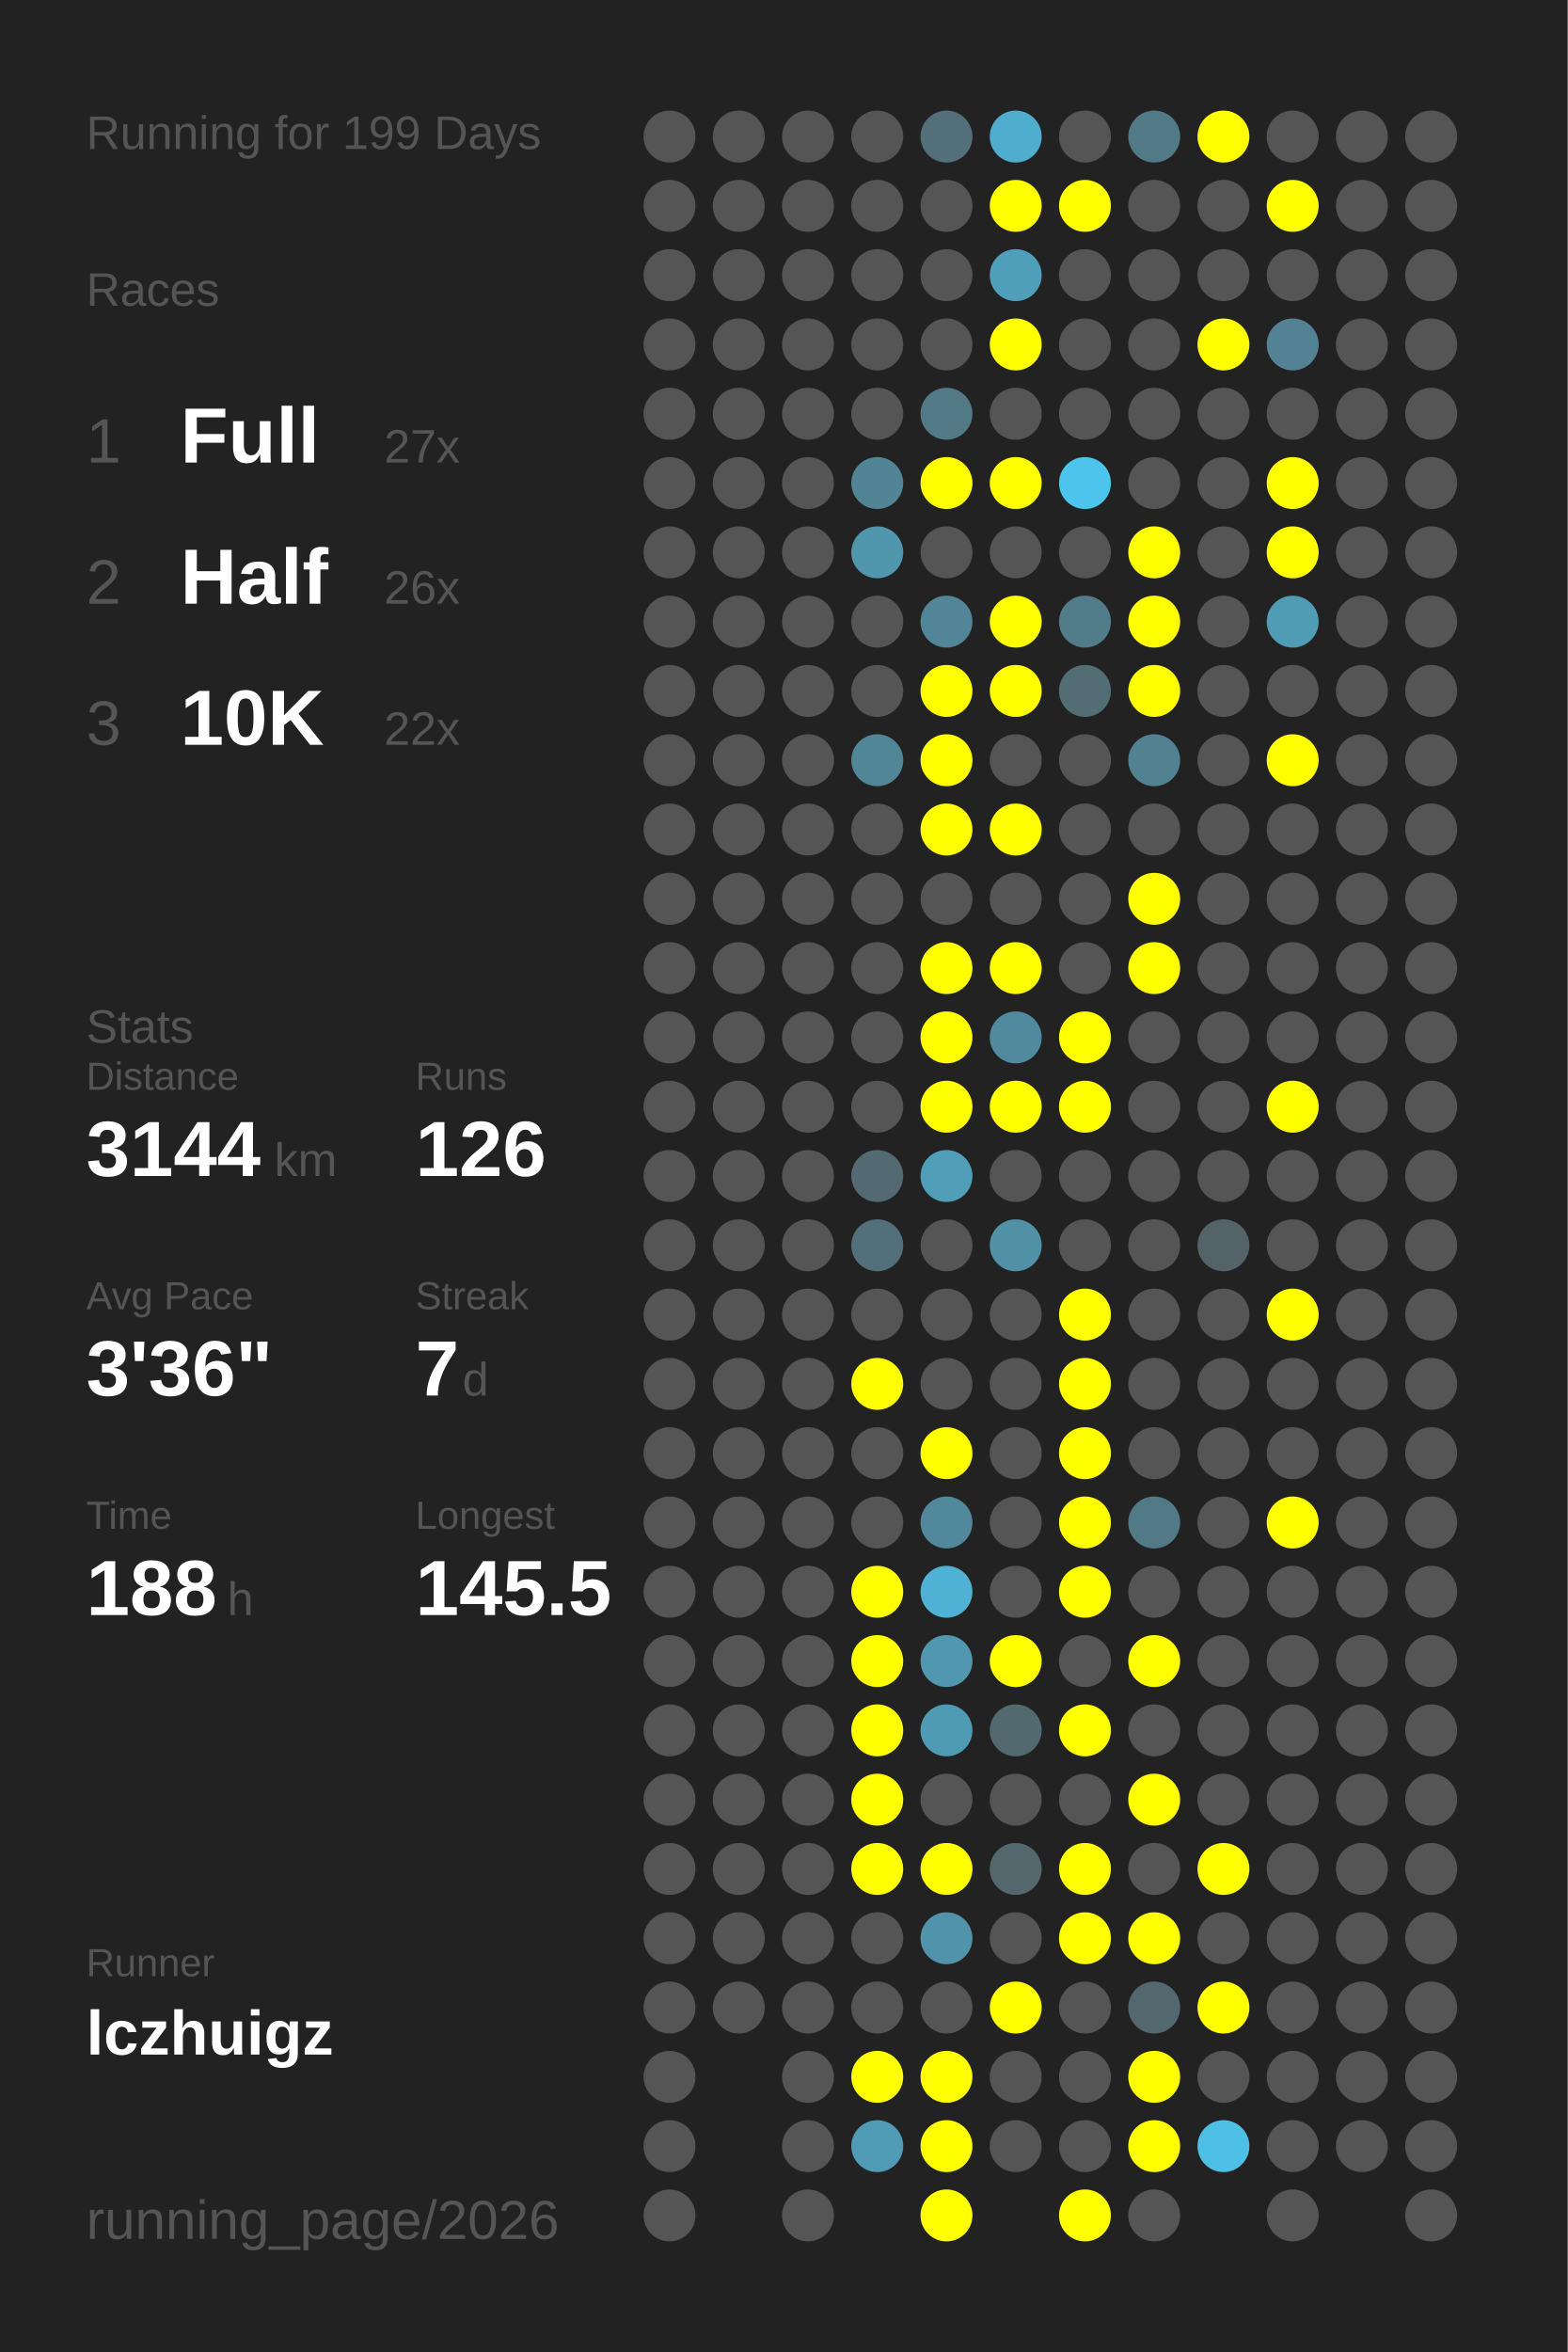
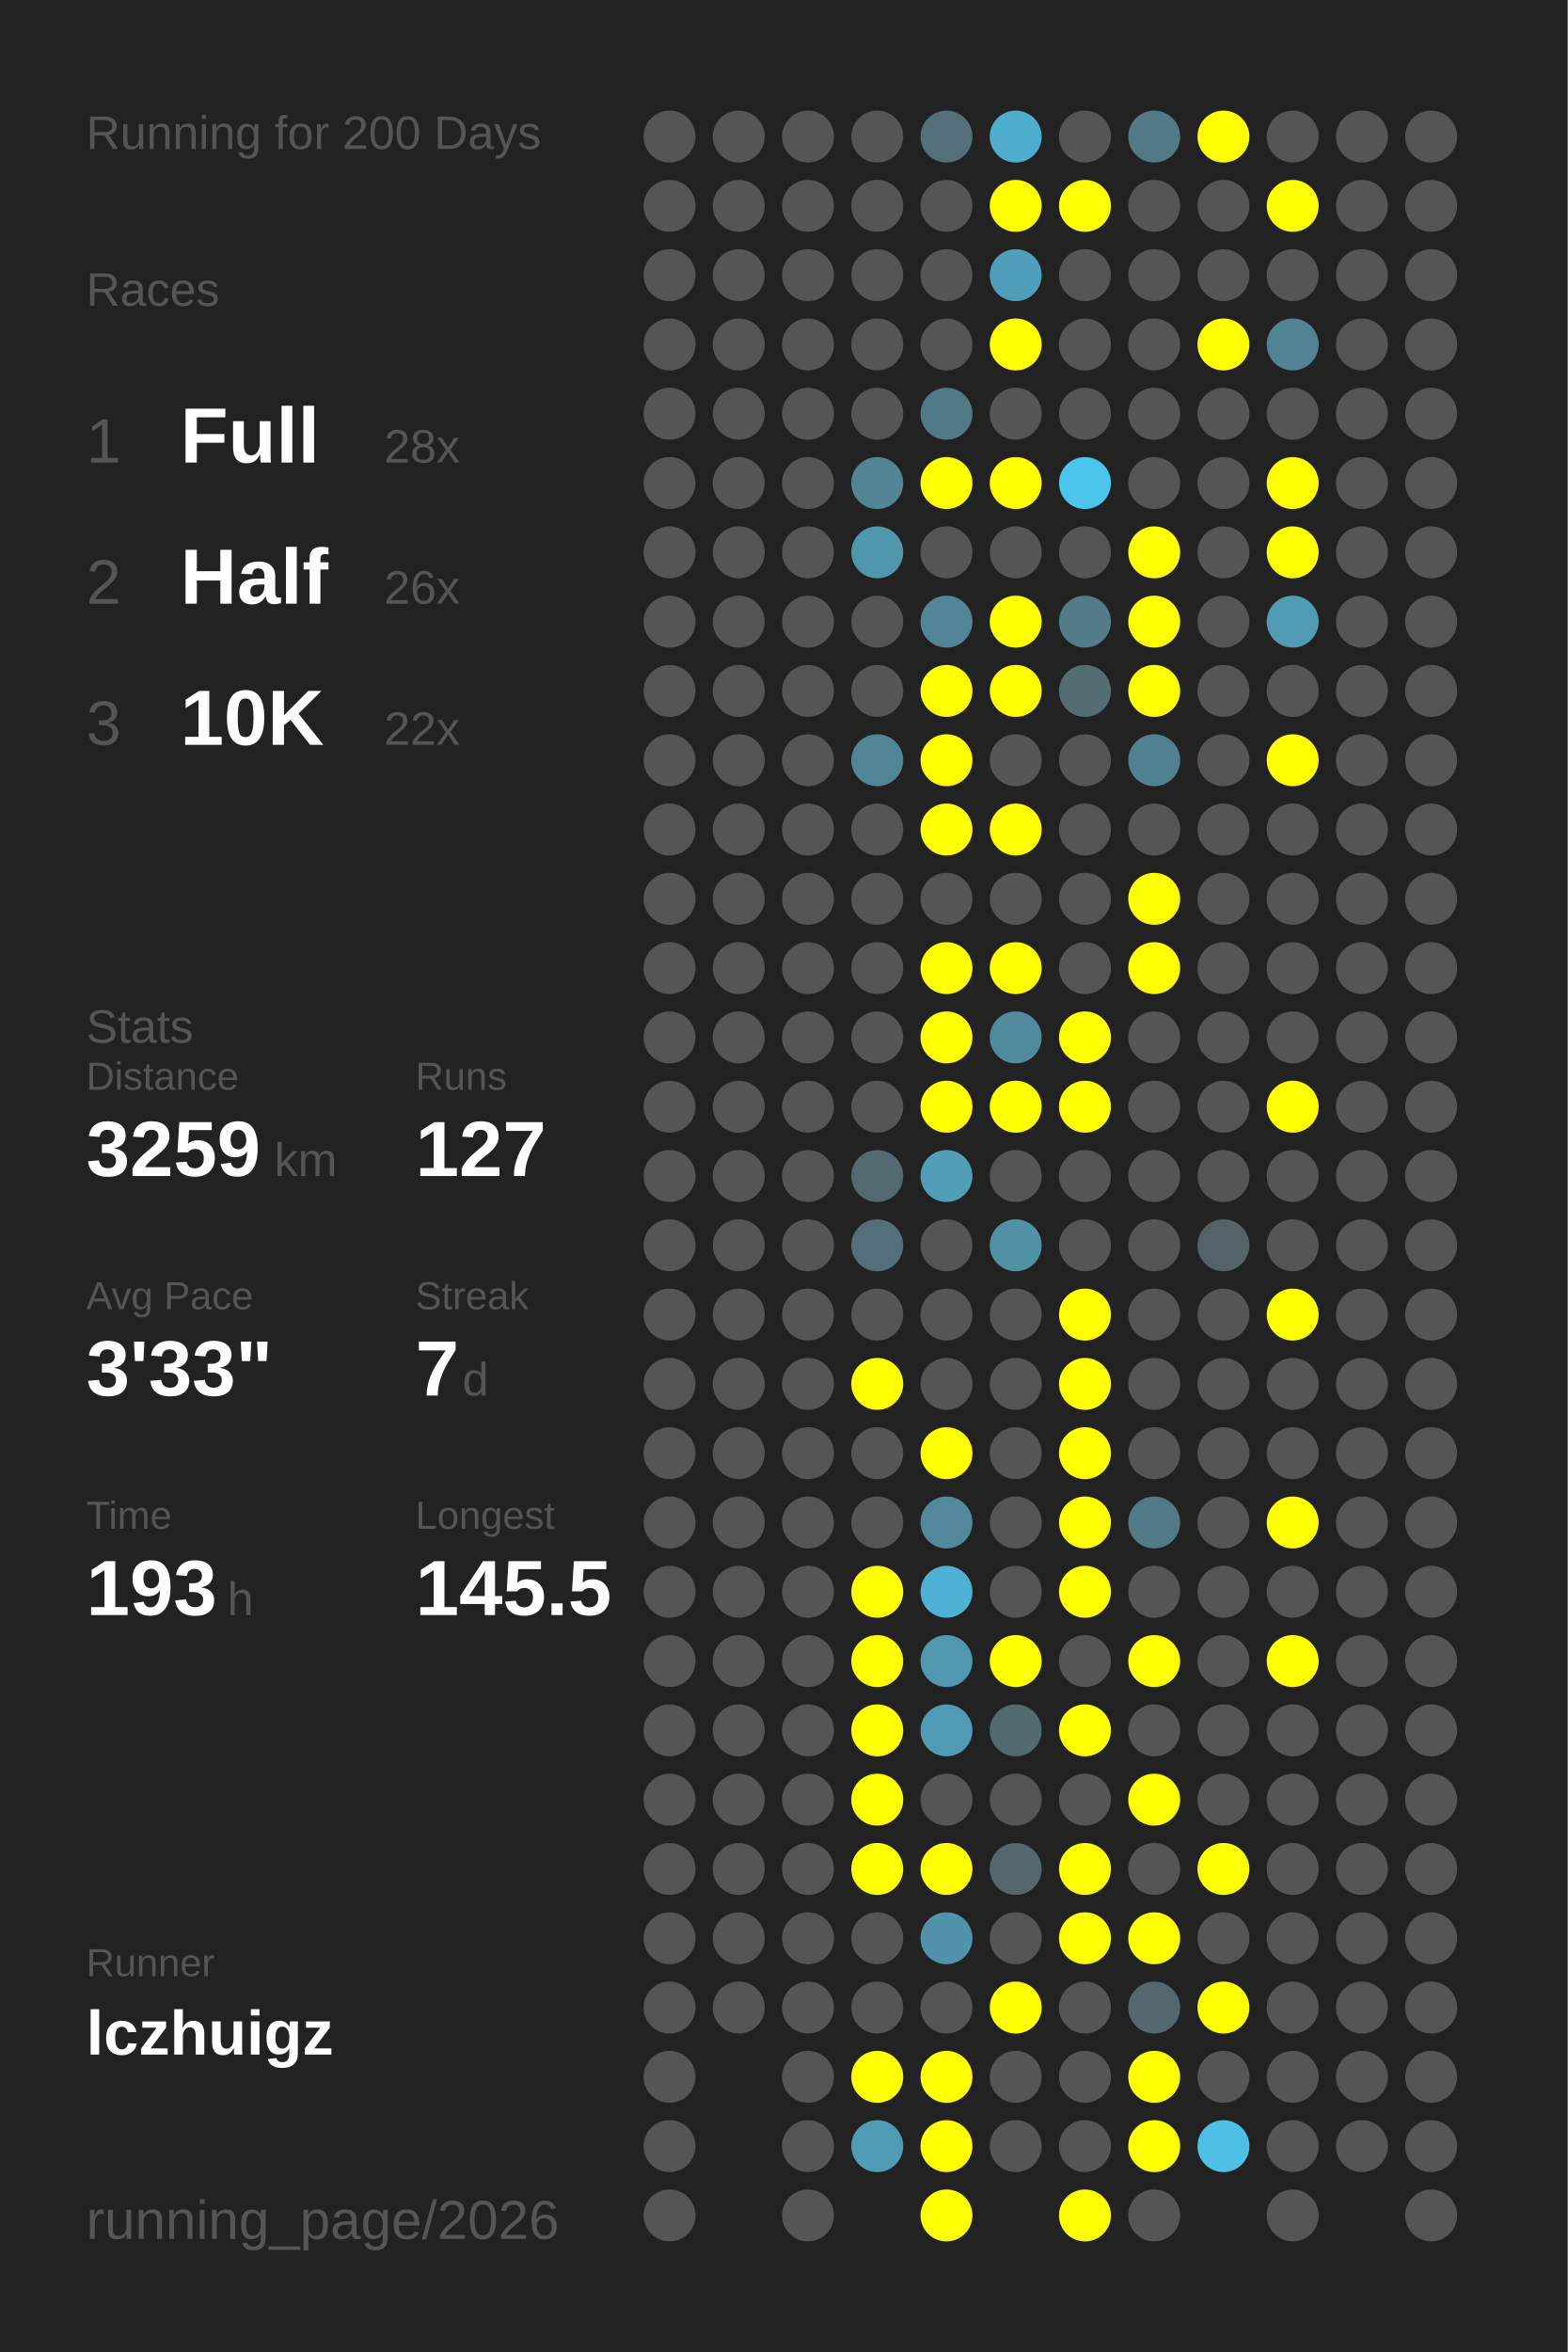
<svg xmlns="http://www.w3.org/2000/svg" baseProfile="full" height="300mm" version="1.1" viewBox="0,0,200,300" width="200mm">
  <defs />
  <rect fill="#222222" height="300" width="200" x="0" y="0" />
-   <text fill="#555555" style="font-size:6px; font-family:Arial;" x="11" y="19">Running for 199 Days</text>
+   <text fill="#555555" style="font-size:6px; font-family:Arial;" x="11" y="19">Running for 200 Days</text>
  <text fill="#555555" style="font-size:6px; font-family:Arial;" x="11" y="39">Races</text>
  <text fill="#555555" style="font-size:8px; font-family:Arial;" x="11" y="59">1</text>
  <text fill="#FFFFFF" style="font-size:10px; font-family:Arial; font-weight:bold;" x="23" y="59">Full</text>
-   <text fill="#555555" style="font-size:6px; font-family:Arial;" x="49" y="59">27x</text>
+   <text fill="#555555" style="font-size:6px; font-family:Arial;" x="49" y="59">28x</text>
  <text fill="#555555" style="font-size:8px; font-family:Arial;" x="11" y="77">2</text>
  <text fill="#FFFFFF" style="font-size:10px; font-family:Arial; font-weight:bold;" x="23" y="77">Half</text>
  <text fill="#555555" style="font-size:6px; font-family:Arial;" x="49" y="77">26x</text>
  <text fill="#555555" style="font-size:8px; font-family:Arial;" x="11" y="95">3</text>
  <text fill="#FFFFFF" style="font-size:10px; font-family:Arial; font-weight:bold;" x="23" y="95">10K</text>
  <text fill="#555555" style="font-size:6px; font-family:Arial;" x="49" y="95">22x</text>
  <text fill="#555555" style="font-size:6px; font-family:Arial;" x="11" y="133">Stats</text>
  <text fill="#555555" style="font-size:5px; font-family:Arial;" x="11" y="139">Distance</text>
-   <text fill="#FFFFFF" style="font-size:10px; font-family:Arial; font-weight:bold;" x="11" y="150">3144</text>
+   <text fill="#FFFFFF" style="font-size:10px; font-family:Arial; font-weight:bold;" x="11" y="150">3259</text>
  <text fill="#555555" style="font-size:6px; font-family:Arial;" x="35" y="150">km</text>
  <text fill="#555555" style="font-size:5px; font-family:Arial;" x="53" y="139">Runs</text>
-   <text fill="#FFFFFF" style="font-size:10px; font-family:Arial; font-weight:bold;" x="53" y="150">126</text>
+   <text fill="#FFFFFF" style="font-size:10px; font-family:Arial; font-weight:bold;" x="53" y="150">127</text>
  <text fill="#555555" style="font-size:5px; font-family:Arial;" x="11" y="167">Avg Pace</text>
-   <text fill="#FFFFFF" style="font-size:10px; font-family:Arial; font-weight:bold;" x="11" y="178">3'36"</text>
+   <text fill="#FFFFFF" style="font-size:10px; font-family:Arial; font-weight:bold;" x="11" y="178">3'33"</text>
  <text fill="#555555" style="font-size:5px; font-family:Arial;" x="53" y="167">Streak</text>
  <text fill="#FFFFFF" style="font-size:10px; font-family:Arial; font-weight:bold;" x="53" y="178">7</text>
  <text fill="#555555" style="font-size:6px; font-family:Arial;" x="59" y="178">d</text>
  <text fill="#555555" style="font-size:5px; font-family:Arial;" x="11" y="195">Time</text>
-   <text fill="#FFFFFF" style="font-size:10px; font-family:Arial; font-weight:bold;" x="11" y="206">188</text>
+   <text fill="#FFFFFF" style="font-size:10px; font-family:Arial; font-weight:bold;" x="11" y="206">193</text>
  <text fill="#555555" style="font-size:6px; font-family:Arial;" x="29" y="206">h</text>
  <text fill="#555555" style="font-size:5px; font-family:Arial;" x="53" y="195">Longest</text>
  <text fill="#FFFFFF" style="font-size:10px; font-family:Arial; font-weight:bold;" x="53" y="206">145.5</text>
  <text fill="#555555" style="font-size:5px; font-family:Arial;" x="11" y="252.065">Runner</text>
  <text fill="#FFFFFF" style="font-size:8px; font-family:Arial; font-weight:bold;" x="11" y="262.065">lczhuigz</text>
  <text fill="#555555" style="font-size:7px; font-family:Arial;" x="11" y="285.581">running_page/2026</text>
  <circle cx="85.417" cy="17.419" fill="#555555" r="3.312" />
  <circle cx="85.417" cy="26.258" fill="#555555" r="3.312" />
  <circle cx="85.417" cy="35.097" fill="#555555" r="3.312" />
  <circle cx="85.417" cy="43.935" fill="#555555" r="3.312" />
  <circle cx="85.417" cy="52.774" fill="#555555" r="3.312" />
  <circle cx="85.417" cy="61.613" fill="#555555" r="3.312" />
  <circle cx="85.417" cy="70.452" fill="#555555" r="3.312" />
  <circle cx="85.417" cy="79.29" fill="#555555" r="3.312" />
  <circle cx="85.417" cy="88.129" fill="#555555" r="3.312" />
  <circle cx="85.417" cy="96.968" fill="#555555" r="3.312" />
  <circle cx="85.417" cy="105.806" fill="#555555" r="3.312" />
  <circle cx="85.417" cy="114.645" fill="#555555" r="3.312" />
  <circle cx="85.417" cy="123.484" fill="#555555" r="3.312" />
  <circle cx="85.417" cy="132.323" fill="#555555" r="3.312" />
  <circle cx="85.417" cy="141.161" fill="#555555" r="3.312" />
  <circle cx="85.417" cy="150" fill="#555555" r="3.312" />
  <circle cx="85.417" cy="158.839" fill="#555555" r="3.312" />
  <circle cx="85.417" cy="167.677" fill="#555555" r="3.312" />
  <circle cx="85.417" cy="176.516" fill="#555555" r="3.312" />
  <circle cx="85.417" cy="185.355" fill="#555555" r="3.312" />
  <circle cx="85.417" cy="194.194" fill="#555555" r="3.312" />
  <circle cx="85.417" cy="203.032" fill="#555555" r="3.312" />
  <circle cx="85.417" cy="211.871" fill="#555555" r="3.312" />
  <circle cx="85.417" cy="220.71" fill="#555555" r="3.312" />
  <circle cx="85.417" cy="229.548" fill="#555555" r="3.312" />
  <circle cx="85.417" cy="238.387" fill="#555555" r="3.312" />
  <circle cx="85.417" cy="247.226" fill="#555555" r="3.312" />
  <circle cx="85.417" cy="256.065" fill="#555555" r="3.312" />
  <circle cx="85.417" cy="264.903" fill="#555555" r="3.312" />
  <circle cx="85.417" cy="273.742" fill="#555555" r="3.312" />
  <circle cx="85.417" cy="282.581" fill="#555555" r="3.312" />
  <circle cx="94.25" cy="17.419" fill="#555555" r="3.312" />
  <circle cx="94.25" cy="26.258" fill="#555555" r="3.312" />
  <circle cx="94.25" cy="35.097" fill="#555555" r="3.312" />
  <circle cx="94.25" cy="43.935" fill="#555555" r="3.312" />
  <circle cx="94.25" cy="52.774" fill="#555555" r="3.312" />
  <circle cx="94.25" cy="61.613" fill="#555555" r="3.312" />
  <circle cx="94.25" cy="70.452" fill="#555555" r="3.312" />
  <circle cx="94.25" cy="79.29" fill="#555555" r="3.312" />
  <circle cx="94.25" cy="88.129" fill="#555555" r="3.312" />
  <circle cx="94.25" cy="96.968" fill="#555555" r="3.312" />
  <circle cx="94.25" cy="105.806" fill="#555555" r="3.312" />
  <circle cx="94.25" cy="114.645" fill="#555555" r="3.312" />
  <circle cx="94.25" cy="123.484" fill="#555555" r="3.312" />
  <circle cx="94.25" cy="132.323" fill="#555555" r="3.312" />
  <circle cx="94.25" cy="141.161" fill="#555555" r="3.312" />
  <circle cx="94.25" cy="150" fill="#555555" r="3.312" />
  <circle cx="94.25" cy="158.839" fill="#555555" r="3.312" />
  <circle cx="94.25" cy="167.677" fill="#555555" r="3.312" />
  <circle cx="94.25" cy="176.516" fill="#555555" r="3.312" />
  <circle cx="94.25" cy="185.355" fill="#555555" r="3.312" />
  <circle cx="94.25" cy="194.194" fill="#555555" r="3.312" />
  <circle cx="94.25" cy="203.032" fill="#555555" r="3.312" />
  <circle cx="94.25" cy="211.871" fill="#555555" r="3.312" />
  <circle cx="94.25" cy="220.71" fill="#555555" r="3.312" />
  <circle cx="94.25" cy="229.548" fill="#555555" r="3.312" />
  <circle cx="94.25" cy="238.387" fill="#555555" r="3.312" />
  <circle cx="94.25" cy="247.226" fill="#555555" r="3.312" />
  <circle cx="94.25" cy="256.065" fill="#555555" r="3.312" />
  <circle cx="103.083" cy="17.419" fill="#555555" r="3.312" />
  <circle cx="103.083" cy="26.258" fill="#555555" r="3.312" />
  <circle cx="103.083" cy="35.097" fill="#555555" r="3.312" />
  <circle cx="103.083" cy="43.935" fill="#555555" r="3.312" />
  <circle cx="103.083" cy="52.774" fill="#555555" r="3.312" />
  <circle cx="103.083" cy="61.613" fill="#555555" r="3.312" />
  <circle cx="103.083" cy="70.452" fill="#555555" r="3.312" />
  <circle cx="103.083" cy="79.29" fill="#555555" r="3.312" />
  <circle cx="103.083" cy="88.129" fill="#555555" r="3.312" />
  <circle cx="103.083" cy="96.968" fill="#555555" r="3.312" />
  <circle cx="103.083" cy="105.806" fill="#555555" r="3.312" />
  <circle cx="103.083" cy="114.645" fill="#555555" r="3.312" />
  <circle cx="103.083" cy="123.484" fill="#555555" r="3.312" />
  <circle cx="103.083" cy="132.323" fill="#555555" r="3.312" />
  <circle cx="103.083" cy="141.161" fill="#555555" r="3.312" />
  <circle cx="103.083" cy="150" fill="#555555" r="3.312" />
  <circle cx="103.083" cy="158.839" fill="#555555" r="3.312" />
  <circle cx="103.083" cy="167.677" fill="#555555" r="3.312" />
  <circle cx="103.083" cy="176.516" fill="#555555" r="3.312" />
  <circle cx="103.083" cy="185.355" fill="#555555" r="3.312" />
  <circle cx="103.083" cy="194.194" fill="#555555" r="3.312" />
  <circle cx="103.083" cy="203.032" fill="#555555" r="3.312" />
  <circle cx="103.083" cy="211.871" fill="#555555" r="3.312" />
  <circle cx="103.083" cy="220.71" fill="#555555" r="3.312" />
  <circle cx="103.083" cy="229.548" fill="#555555" r="3.312" />
  <circle cx="103.083" cy="238.387" fill="#555555" r="3.312" />
  <circle cx="103.083" cy="247.226" fill="#555555" r="3.312" />
  <circle cx="103.083" cy="256.065" fill="#555555" r="3.312" />
  <circle cx="103.083" cy="264.903" fill="#555555" r="3.312" />
  <circle cx="103.083" cy="273.742" fill="#555555" r="3.312" />
  <circle cx="103.083" cy="282.581" fill="#555555" r="3.312" />
  <circle cx="111.917" cy="17.419" fill="#555555" r="3.312" />
  <circle cx="111.917" cy="26.258" fill="#555555" r="3.312" />
  <circle cx="111.917" cy="35.097" fill="#555555" r="3.312" />
  <circle cx="111.917" cy="43.935" fill="#555555" r="3.312" />
  <circle cx="111.917" cy="52.774" fill="#555555" r="3.312" />
  <circle cx="111.917" cy="61.613" fill="#518495" r="3.312" />
  <circle cx="111.917" cy="70.452" fill="#5096ad" r="3.312" />
  <circle cx="111.917" cy="79.29" fill="#555555" r="3.312" />
  <circle cx="111.917" cy="88.129" fill="#555555" r="3.312" />
  <circle cx="111.917" cy="96.968" fill="#518697" r="3.312" />
  <circle cx="111.917" cy="105.806" fill="#555555" r="3.312" />
  <circle cx="111.917" cy="114.645" fill="#555555" r="3.312" />
  <circle cx="111.917" cy="123.484" fill="#555555" r="3.312" />
  <circle cx="111.917" cy="132.323" fill="#555555" r="3.312" />
  <circle cx="111.917" cy="141.161" fill="#555555" r="3.312" />
  <circle cx="111.917" cy="150" fill="#536a72" r="3.312" />
  <circle cx="111.917" cy="158.839" fill="#536f79" r="3.312" />
  <circle cx="111.917" cy="167.677" fill="#555555" r="3.312" />
  <circle cx="111.917" cy="176.516" fill="#FFFF00" r="3.312" />
  <circle cx="111.917" cy="185.355" fill="#555555" r="3.312" />
  <circle cx="111.917" cy="194.194" fill="#555555" r="3.312" />
  <circle cx="111.917" cy="203.032" fill="#FFFF00" r="3.312" />
  <circle cx="111.917" cy="211.871" fill="#FFFF00" r="3.312" />
  <circle cx="111.917" cy="220.71" fill="#FFFF00" r="3.312" />
  <circle cx="111.917" cy="229.548" fill="#FFFF00" r="3.312" />
  <circle cx="111.917" cy="238.387" fill="#FFFF00" r="3.312" />
  <circle cx="111.917" cy="247.226" fill="#555555" r="3.312" />
  <circle cx="111.917" cy="256.065" fill="#555555" r="3.312" />
  <circle cx="111.917" cy="264.903" fill="#FFFF00" r="3.312" />
  <circle cx="111.917" cy="273.742" fill="#509bb5" r="3.312" />
  <circle cx="120.75" cy="17.419" fill="#536f79" r="3.312" />
  <circle cx="120.75" cy="26.258" fill="#555555" r="3.312" />
  <circle cx="120.75" cy="35.097" fill="#555555" r="3.312" />
  <circle cx="120.75" cy="43.935" fill="#555555" r="3.312" />
  <circle cx="120.75" cy="52.774" fill="#527986" r="3.312" />
  <circle cx="120.75" cy="61.613" fill="#FFFF00" r="3.312" />
  <circle cx="120.75" cy="70.452" fill="#555555" r="3.312" />
  <circle cx="120.75" cy="79.29" fill="#518597" r="3.312" />
  <circle cx="120.75" cy="88.129" fill="#FFFF00" r="3.312" />
  <circle cx="120.75" cy="96.968" fill="#FFFF00" r="3.312" />
  <circle cx="120.75" cy="105.806" fill="#FFFF00" r="3.312" />
  <circle cx="120.75" cy="114.645" fill="#555555" r="3.312" />
  <circle cx="120.75" cy="123.484" fill="#FFFF00" r="3.312" />
  <circle cx="120.75" cy="132.323" fill="#FFFF00" r="3.312" />
  <circle cx="120.75" cy="141.161" fill="#FFFF00" r="3.312" />
  <circle cx="120.75" cy="150" fill="#509eb8" r="3.312" />
  <circle cx="120.75" cy="158.839" fill="#555555" r="3.312" />
  <circle cx="120.75" cy="167.677" fill="#555555" r="3.312" />
  <circle cx="120.75" cy="176.516" fill="#555555" r="3.312" />
  <circle cx="120.75" cy="185.355" fill="#FFFF00" r="3.312" />
  <circle cx="120.75" cy="194.194" fill="#51889b" r="3.312" />
  <circle cx="120.75" cy="203.032" fill="#4fb2d4" r="3.312" />
  <circle cx="120.75" cy="211.871" fill="#5097af" r="3.312" />
  <circle cx="120.75" cy="220.71" fill="#509bb4" r="3.312" />
  <circle cx="120.75" cy="229.548" fill="#555555" r="3.312" />
  <circle cx="120.75" cy="238.387" fill="#FFFF00" r="3.312" />
  <circle cx="120.75" cy="247.226" fill="#5093aa" r="3.312" />
  <circle cx="120.75" cy="256.065" fill="#555555" r="3.312" />
  <circle cx="120.75" cy="264.903" fill="#FFFF00" r="3.312" />
  <circle cx="120.75" cy="273.742" fill="#FFFF00" r="3.312" />
  <circle cx="120.75" cy="282.581" fill="#FFFF00" r="3.312" />
  <circle cx="129.583" cy="17.419" fill="#4fadcd" r="3.312" />
  <circle cx="129.583" cy="26.258" fill="#FFFF00" r="3.312" />
  <circle cx="129.583" cy="35.097" fill="#509fba" r="3.312" />
  <circle cx="129.583" cy="43.935" fill="#FFFF00" r="3.312" />
  <circle cx="129.583" cy="52.774" fill="#555555" r="3.312" />
  <circle cx="129.583" cy="61.613" fill="#FFFF00" r="3.312" />
  <circle cx="129.583" cy="70.452" fill="#555555" r="3.312" />
  <circle cx="129.583" cy="79.29" fill="#FFFF00" r="3.312" />
  <circle cx="129.583" cy="88.129" fill="#FFFF00" r="3.312" />
  <circle cx="129.583" cy="96.968" fill="#555555" r="3.312" />
  <circle cx="129.583" cy="105.806" fill="#FFFF00" r="3.312" />
  <circle cx="129.583" cy="114.645" fill="#555555" r="3.312" />
  <circle cx="129.583" cy="123.484" fill="#FFFF00" r="3.312" />
  <circle cx="129.583" cy="132.323" fill="#518a9e" r="3.312" />
  <circle cx="129.583" cy="141.161" fill="#FFFF00" r="3.312" />
  <circle cx="129.583" cy="150" fill="#555555" r="3.312" />
  <circle cx="129.583" cy="158.839" fill="#5191a6" r="3.312" />
  <circle cx="129.583" cy="167.677" fill="#555555" r="3.312" />
  <circle cx="129.583" cy="176.516" fill="#555555" r="3.312" />
  <circle cx="129.583" cy="185.355" fill="#555555" r="3.312" />
  <circle cx="129.583" cy="194.194" fill="#555555" r="3.312" />
  <circle cx="129.583" cy="203.032" fill="#555555" r="3.312" />
  <circle cx="129.583" cy="211.871" fill="#FFFF00" r="3.312" />
  <circle cx="129.583" cy="220.71" fill="#536970" r="3.312" />
  <circle cx="129.583" cy="229.548" fill="#555555" r="3.312" />
  <circle cx="129.583" cy="238.387" fill="#53676d" r="3.312" />
  <circle cx="129.583" cy="247.226" fill="#555555" r="3.312" />
  <circle cx="129.583" cy="256.065" fill="#FFFF00" r="3.312" />
  <circle cx="129.583" cy="264.903" fill="#555555" r="3.312" />
  <circle cx="129.583" cy="273.742" fill="#555555" r="3.312" />
  <circle cx="138.417" cy="17.419" fill="#555555" r="3.312" />
  <circle cx="138.417" cy="26.258" fill="#FFFF00" r="3.312" />
  <circle cx="138.417" cy="35.097" fill="#555555" r="3.312" />
  <circle cx="138.417" cy="43.935" fill="#555555" r="3.312" />
  <circle cx="138.417" cy="52.774" fill="#555555" r="3.312" />
  <circle cx="138.417" cy="61.613" fill="#4dc4ec" r="3.312" />
  <circle cx="138.417" cy="70.452" fill="#555555" r="3.312" />
  <circle cx="138.417" cy="79.29" fill="#527c8a" r="3.312" />
  <circle cx="138.417" cy="88.129" fill="#536d75" r="3.312" />
  <circle cx="138.417" cy="96.968" fill="#555555" r="3.312" />
  <circle cx="138.417" cy="105.806" fill="#555555" r="3.312" />
  <circle cx="138.417" cy="114.645" fill="#555555" r="3.312" />
  <circle cx="138.417" cy="123.484" fill="#555555" r="3.312" />
  <circle cx="138.417" cy="132.323" fill="#FFFF00" r="3.312" />
  <circle cx="138.417" cy="141.161" fill="#FFFF00" r="3.312" />
  <circle cx="138.417" cy="150" fill="#555555" r="3.312" />
  <circle cx="138.417" cy="158.839" fill="#555555" r="3.312" />
  <circle cx="138.417" cy="167.677" fill="#FFFF00" r="3.312" />
  <circle cx="138.417" cy="176.516" fill="#FFFF00" r="3.312" />
  <circle cx="138.417" cy="185.355" fill="#FFFF00" r="3.312" />
  <circle cx="138.417" cy="194.194" fill="#FFFF00" r="3.312" />
  <circle cx="138.417" cy="203.032" fill="#FFFF00" r="3.312" />
  <circle cx="138.417" cy="211.871" fill="#555555" r="3.312" />
  <circle cx="138.417" cy="220.71" fill="#FFFF00" r="3.312" />
  <circle cx="138.417" cy="229.548" fill="#555555" r="3.312" />
  <circle cx="138.417" cy="238.387" fill="#FFFF00" r="3.312" />
  <circle cx="138.417" cy="247.226" fill="#FFFF00" r="3.312" />
  <circle cx="138.417" cy="256.065" fill="#555555" r="3.312" />
  <circle cx="138.417" cy="264.903" fill="#555555" r="3.312" />
  <circle cx="138.417" cy="273.742" fill="#555555" r="3.312" />
  <circle cx="138.417" cy="282.581" fill="#FFFF00" r="3.312" />
  <circle cx="147.25" cy="17.419" fill="#527986" r="3.312" />
  <circle cx="147.25" cy="26.258" fill="#555555" r="3.312" />
  <circle cx="147.25" cy="35.097" fill="#555555" r="3.312" />
  <circle cx="147.25" cy="43.935" fill="#555555" r="3.312" />
  <circle cx="147.25" cy="52.774" fill="#555555" r="3.312" />
  <circle cx="147.25" cy="61.613" fill="#555555" r="3.312" />
  <circle cx="147.25" cy="70.452" fill="#FFFF00" r="3.312" />
  <circle cx="147.25" cy="79.29" fill="#FFFF00" r="3.312" />
  <circle cx="147.25" cy="88.129" fill="#FFFF00" r="3.312" />
  <circle cx="147.25" cy="96.968" fill="#528191" r="3.312" />
  <circle cx="147.25" cy="105.806" fill="#555555" r="3.312" />
  <circle cx="147.25" cy="114.645" fill="#FFFF00" r="3.312" />
  <circle cx="147.25" cy="123.484" fill="#FFFF00" r="3.312" />
  <circle cx="147.25" cy="132.323" fill="#555555" r="3.312" />
  <circle cx="147.25" cy="141.161" fill="#555555" r="3.312" />
  <circle cx="147.25" cy="150" fill="#555555" r="3.312" />
  <circle cx="147.25" cy="158.839" fill="#555555" r="3.312" />
  <circle cx="147.25" cy="167.677" fill="#555555" r="3.312" />
  <circle cx="147.25" cy="176.516" fill="#555555" r="3.312" />
  <circle cx="147.25" cy="185.355" fill="#555555" r="3.312" />
  <circle cx="147.25" cy="194.194" fill="#527986" r="3.312" />
  <circle cx="147.25" cy="203.032" fill="#555555" r="3.312" />
  <circle cx="147.25" cy="211.871" fill="#FFFF00" r="3.312" />
  <circle cx="147.25" cy="220.71" fill="#555555" r="3.312" />
  <circle cx="147.25" cy="229.548" fill="#FFFF00" r="3.312" />
  <circle cx="147.25" cy="238.387" fill="#555555" r="3.312" />
  <circle cx="147.25" cy="247.226" fill="#FFFF00" r="3.312" />
  <circle cx="147.25" cy="256.065" fill="#53676e" r="3.312" />
  <circle cx="147.25" cy="264.903" fill="#FFFF00" r="3.312" />
  <circle cx="147.25" cy="273.742" fill="#FFFF00" r="3.312" />
  <circle cx="147.25" cy="282.581" fill="#555555" r="3.312" />
  <circle cx="156.083" cy="17.419" fill="#FFFF00" r="3.312" />
  <circle cx="156.083" cy="26.258" fill="#555555" r="3.312" />
  <circle cx="156.083" cy="35.097" fill="#555555" r="3.312" />
  <circle cx="156.083" cy="43.935" fill="#FFFF00" r="3.312" />
  <circle cx="156.083" cy="52.774" fill="#555555" r="3.312" />
  <circle cx="156.083" cy="61.613" fill="#555555" r="3.312" />
  <circle cx="156.083" cy="70.452" fill="#555555" r="3.312" />
  <circle cx="156.083" cy="79.29" fill="#555555" r="3.312" />
  <circle cx="156.083" cy="88.129" fill="#555555" r="3.312" />
  <circle cx="156.083" cy="96.968" fill="#555555" r="3.312" />
  <circle cx="156.083" cy="105.806" fill="#555555" r="3.312" />
  <circle cx="156.083" cy="114.645" fill="#555555" r="3.312" />
  <circle cx="156.083" cy="123.484" fill="#555555" r="3.312" />
  <circle cx="156.083" cy="132.323" fill="#555555" r="3.312" />
  <circle cx="156.083" cy="141.161" fill="#555555" r="3.312" />
  <circle cx="156.083" cy="150" fill="#555555" r="3.312" />
  <circle cx="156.083" cy="158.839" fill="#546368" r="3.312" />
  <circle cx="156.083" cy="167.677" fill="#555555" r="3.312" />
  <circle cx="156.083" cy="176.516" fill="#555555" r="3.312" />
  <circle cx="156.083" cy="185.355" fill="#555555" r="3.312" />
  <circle cx="156.083" cy="194.194" fill="#555555" r="3.312" />
  <circle cx="156.083" cy="203.032" fill="#555555" r="3.312" />
  <circle cx="156.083" cy="211.871" fill="#555555" r="3.312" />
  <circle cx="156.083" cy="220.71" fill="#555555" r="3.312" />
  <circle cx="156.083" cy="229.548" fill="#555555" r="3.312" />
  <circle cx="156.083" cy="238.387" fill="#FFFF00" r="3.312" />
  <circle cx="156.083" cy="247.226" fill="#555555" r="3.312" />
  <circle cx="156.083" cy="256.065" fill="#FFFF00" r="3.312" />
  <circle cx="156.083" cy="264.903" fill="#555555" r="3.312" />
  <circle cx="156.083" cy="273.742" fill="#4ec0e6" r="3.312" />
  <circle cx="164.917" cy="17.419" fill="#555555" r="3.312" />
  <circle cx="164.917" cy="26.258" fill="#FFFF00" r="3.312" />
  <circle cx="164.917" cy="35.097" fill="#555555" r="3.312" />
  <circle cx="164.917" cy="43.935" fill="#528293" r="3.312" />
  <circle cx="164.917" cy="52.774" fill="#555555" r="3.312" />
  <circle cx="164.917" cy="61.613" fill="#FFFF00" r="3.312" />
  <circle cx="164.917" cy="70.452" fill="#FFFF00" r="3.312" />
  <circle cx="164.917" cy="79.29" fill="#509cb5" r="3.312" />
  <circle cx="164.917" cy="88.129" fill="#555555" r="3.312" />
  <circle cx="164.917" cy="96.968" fill="#FFFF00" r="3.312" />
  <circle cx="164.917" cy="105.806" fill="#555555" r="3.312" />
  <circle cx="164.917" cy="114.645" fill="#555555" r="3.312" />
  <circle cx="164.917" cy="123.484" fill="#555555" r="3.312" />
  <circle cx="164.917" cy="132.323" fill="#555555" r="3.312" />
  <circle cx="164.917" cy="141.161" fill="#FFFF00" r="3.312" />
  <circle cx="164.917" cy="150" fill="#555555" r="3.312" />
  <circle cx="164.917" cy="158.839" fill="#555555" r="3.312" />
  <circle cx="164.917" cy="167.677" fill="#FFFF00" r="3.312" />
  <circle cx="164.917" cy="176.516" fill="#555555" r="3.312" />
  <circle cx="164.917" cy="185.355" fill="#555555" r="3.312" />
  <circle cx="164.917" cy="194.194" fill="#FFFF00" r="3.312" />
  <circle cx="164.917" cy="203.032" fill="#555555" r="3.312" />
-   <circle cx="164.917" cy="211.871" fill="#555555" r="3.312" />
+   <circle cx="164.917" cy="211.871" fill="#FFFF00" r="3.312" />
  <circle cx="164.917" cy="220.71" fill="#555555" r="3.312" />
  <circle cx="164.917" cy="229.548" fill="#555555" r="3.312" />
  <circle cx="164.917" cy="238.387" fill="#555555" r="3.312" />
  <circle cx="164.917" cy="247.226" fill="#555555" r="3.312" />
  <circle cx="164.917" cy="256.065" fill="#555555" r="3.312" />
  <circle cx="164.917" cy="264.903" fill="#555555" r="3.312" />
  <circle cx="164.917" cy="273.742" fill="#555555" r="3.312" />
  <circle cx="164.917" cy="282.581" fill="#555555" r="3.312" />
  <circle cx="173.75" cy="17.419" fill="#555555" r="3.312" />
  <circle cx="173.75" cy="26.258" fill="#555555" r="3.312" />
  <circle cx="173.75" cy="35.097" fill="#555555" r="3.312" />
  <circle cx="173.75" cy="43.935" fill="#555555" r="3.312" />
  <circle cx="173.75" cy="52.774" fill="#555555" r="3.312" />
  <circle cx="173.75" cy="61.613" fill="#555555" r="3.312" />
  <circle cx="173.75" cy="70.452" fill="#555555" r="3.312" />
  <circle cx="173.75" cy="79.29" fill="#555555" r="3.312" />
  <circle cx="173.75" cy="88.129" fill="#555555" r="3.312" />
  <circle cx="173.75" cy="96.968" fill="#555555" r="3.312" />
  <circle cx="173.75" cy="105.806" fill="#555555" r="3.312" />
  <circle cx="173.75" cy="114.645" fill="#555555" r="3.312" />
  <circle cx="173.75" cy="123.484" fill="#555555" r="3.312" />
  <circle cx="173.75" cy="132.323" fill="#555555" r="3.312" />
  <circle cx="173.75" cy="141.161" fill="#555555" r="3.312" />
  <circle cx="173.75" cy="150" fill="#555555" r="3.312" />
  <circle cx="173.75" cy="158.839" fill="#555555" r="3.312" />
  <circle cx="173.75" cy="167.677" fill="#555555" r="3.312" />
  <circle cx="173.75" cy="176.516" fill="#555555" r="3.312" />
  <circle cx="173.75" cy="185.355" fill="#555555" r="3.312" />
  <circle cx="173.75" cy="194.194" fill="#555555" r="3.312" />
  <circle cx="173.75" cy="203.032" fill="#555555" r="3.312" />
  <circle cx="173.75" cy="211.871" fill="#555555" r="3.312" />
  <circle cx="173.75" cy="220.71" fill="#555555" r="3.312" />
  <circle cx="173.75" cy="229.548" fill="#555555" r="3.312" />
  <circle cx="173.75" cy="238.387" fill="#555555" r="3.312" />
  <circle cx="173.75" cy="247.226" fill="#555555" r="3.312" />
  <circle cx="173.75" cy="256.065" fill="#555555" r="3.312" />
  <circle cx="173.75" cy="264.903" fill="#555555" r="3.312" />
  <circle cx="173.75" cy="273.742" fill="#555555" r="3.312" />
  <circle cx="182.583" cy="17.419" fill="#555555" r="3.312" />
  <circle cx="182.583" cy="26.258" fill="#555555" r="3.312" />
  <circle cx="182.583" cy="35.097" fill="#555555" r="3.312" />
  <circle cx="182.583" cy="43.935" fill="#555555" r="3.312" />
  <circle cx="182.583" cy="52.774" fill="#555555" r="3.312" />
  <circle cx="182.583" cy="61.613" fill="#555555" r="3.312" />
  <circle cx="182.583" cy="70.452" fill="#555555" r="3.312" />
  <circle cx="182.583" cy="79.29" fill="#555555" r="3.312" />
  <circle cx="182.583" cy="88.129" fill="#555555" r="3.312" />
  <circle cx="182.583" cy="96.968" fill="#555555" r="3.312" />
  <circle cx="182.583" cy="105.806" fill="#555555" r="3.312" />
  <circle cx="182.583" cy="114.645" fill="#555555" r="3.312" />
  <circle cx="182.583" cy="123.484" fill="#555555" r="3.312" />
  <circle cx="182.583" cy="132.323" fill="#555555" r="3.312" />
  <circle cx="182.583" cy="141.161" fill="#555555" r="3.312" />
  <circle cx="182.583" cy="150" fill="#555555" r="3.312" />
  <circle cx="182.583" cy="158.839" fill="#555555" r="3.312" />
  <circle cx="182.583" cy="167.677" fill="#555555" r="3.312" />
  <circle cx="182.583" cy="176.516" fill="#555555" r="3.312" />
  <circle cx="182.583" cy="185.355" fill="#555555" r="3.312" />
  <circle cx="182.583" cy="194.194" fill="#555555" r="3.312" />
  <circle cx="182.583" cy="203.032" fill="#555555" r="3.312" />
  <circle cx="182.583" cy="211.871" fill="#555555" r="3.312" />
  <circle cx="182.583" cy="220.71" fill="#555555" r="3.312" />
  <circle cx="182.583" cy="229.548" fill="#555555" r="3.312" />
  <circle cx="182.583" cy="238.387" fill="#555555" r="3.312" />
  <circle cx="182.583" cy="247.226" fill="#555555" r="3.312" />
  <circle cx="182.583" cy="256.065" fill="#555555" r="3.312" />
  <circle cx="182.583" cy="264.903" fill="#555555" r="3.312" />
  <circle cx="182.583" cy="273.742" fill="#555555" r="3.312" />
  <circle cx="182.583" cy="282.581" fill="#555555" r="3.312" />
</svg>
